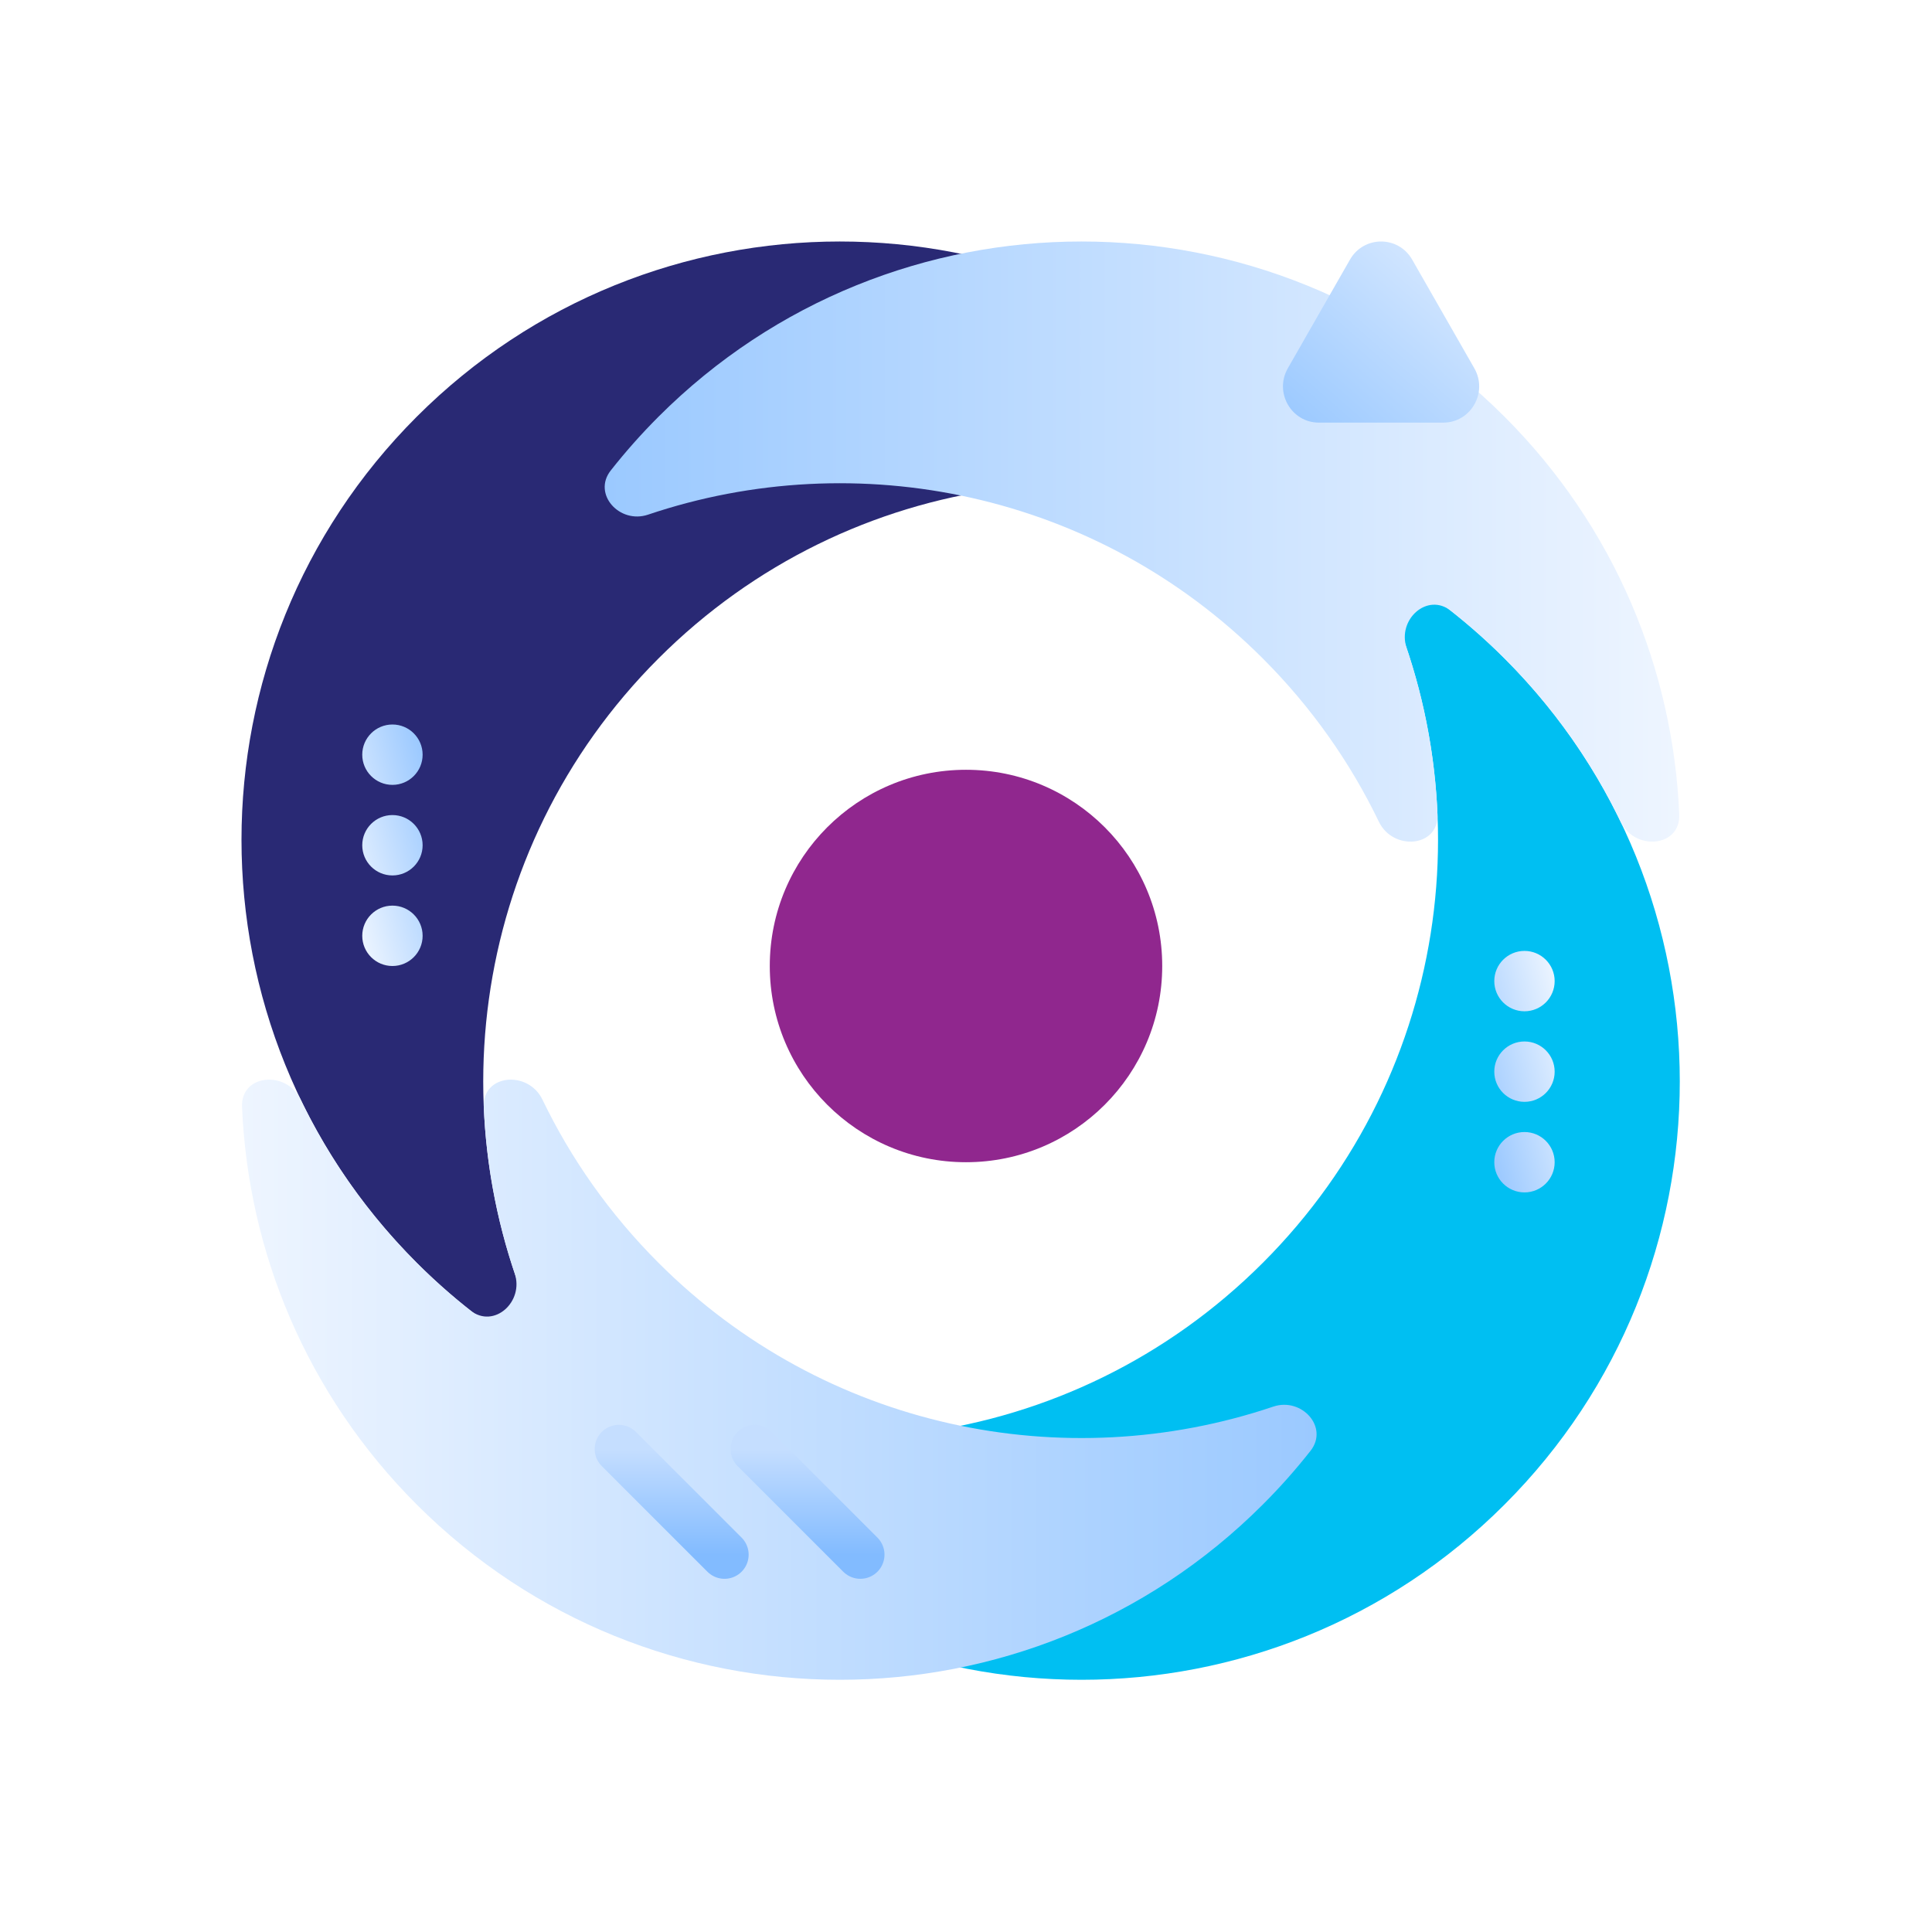
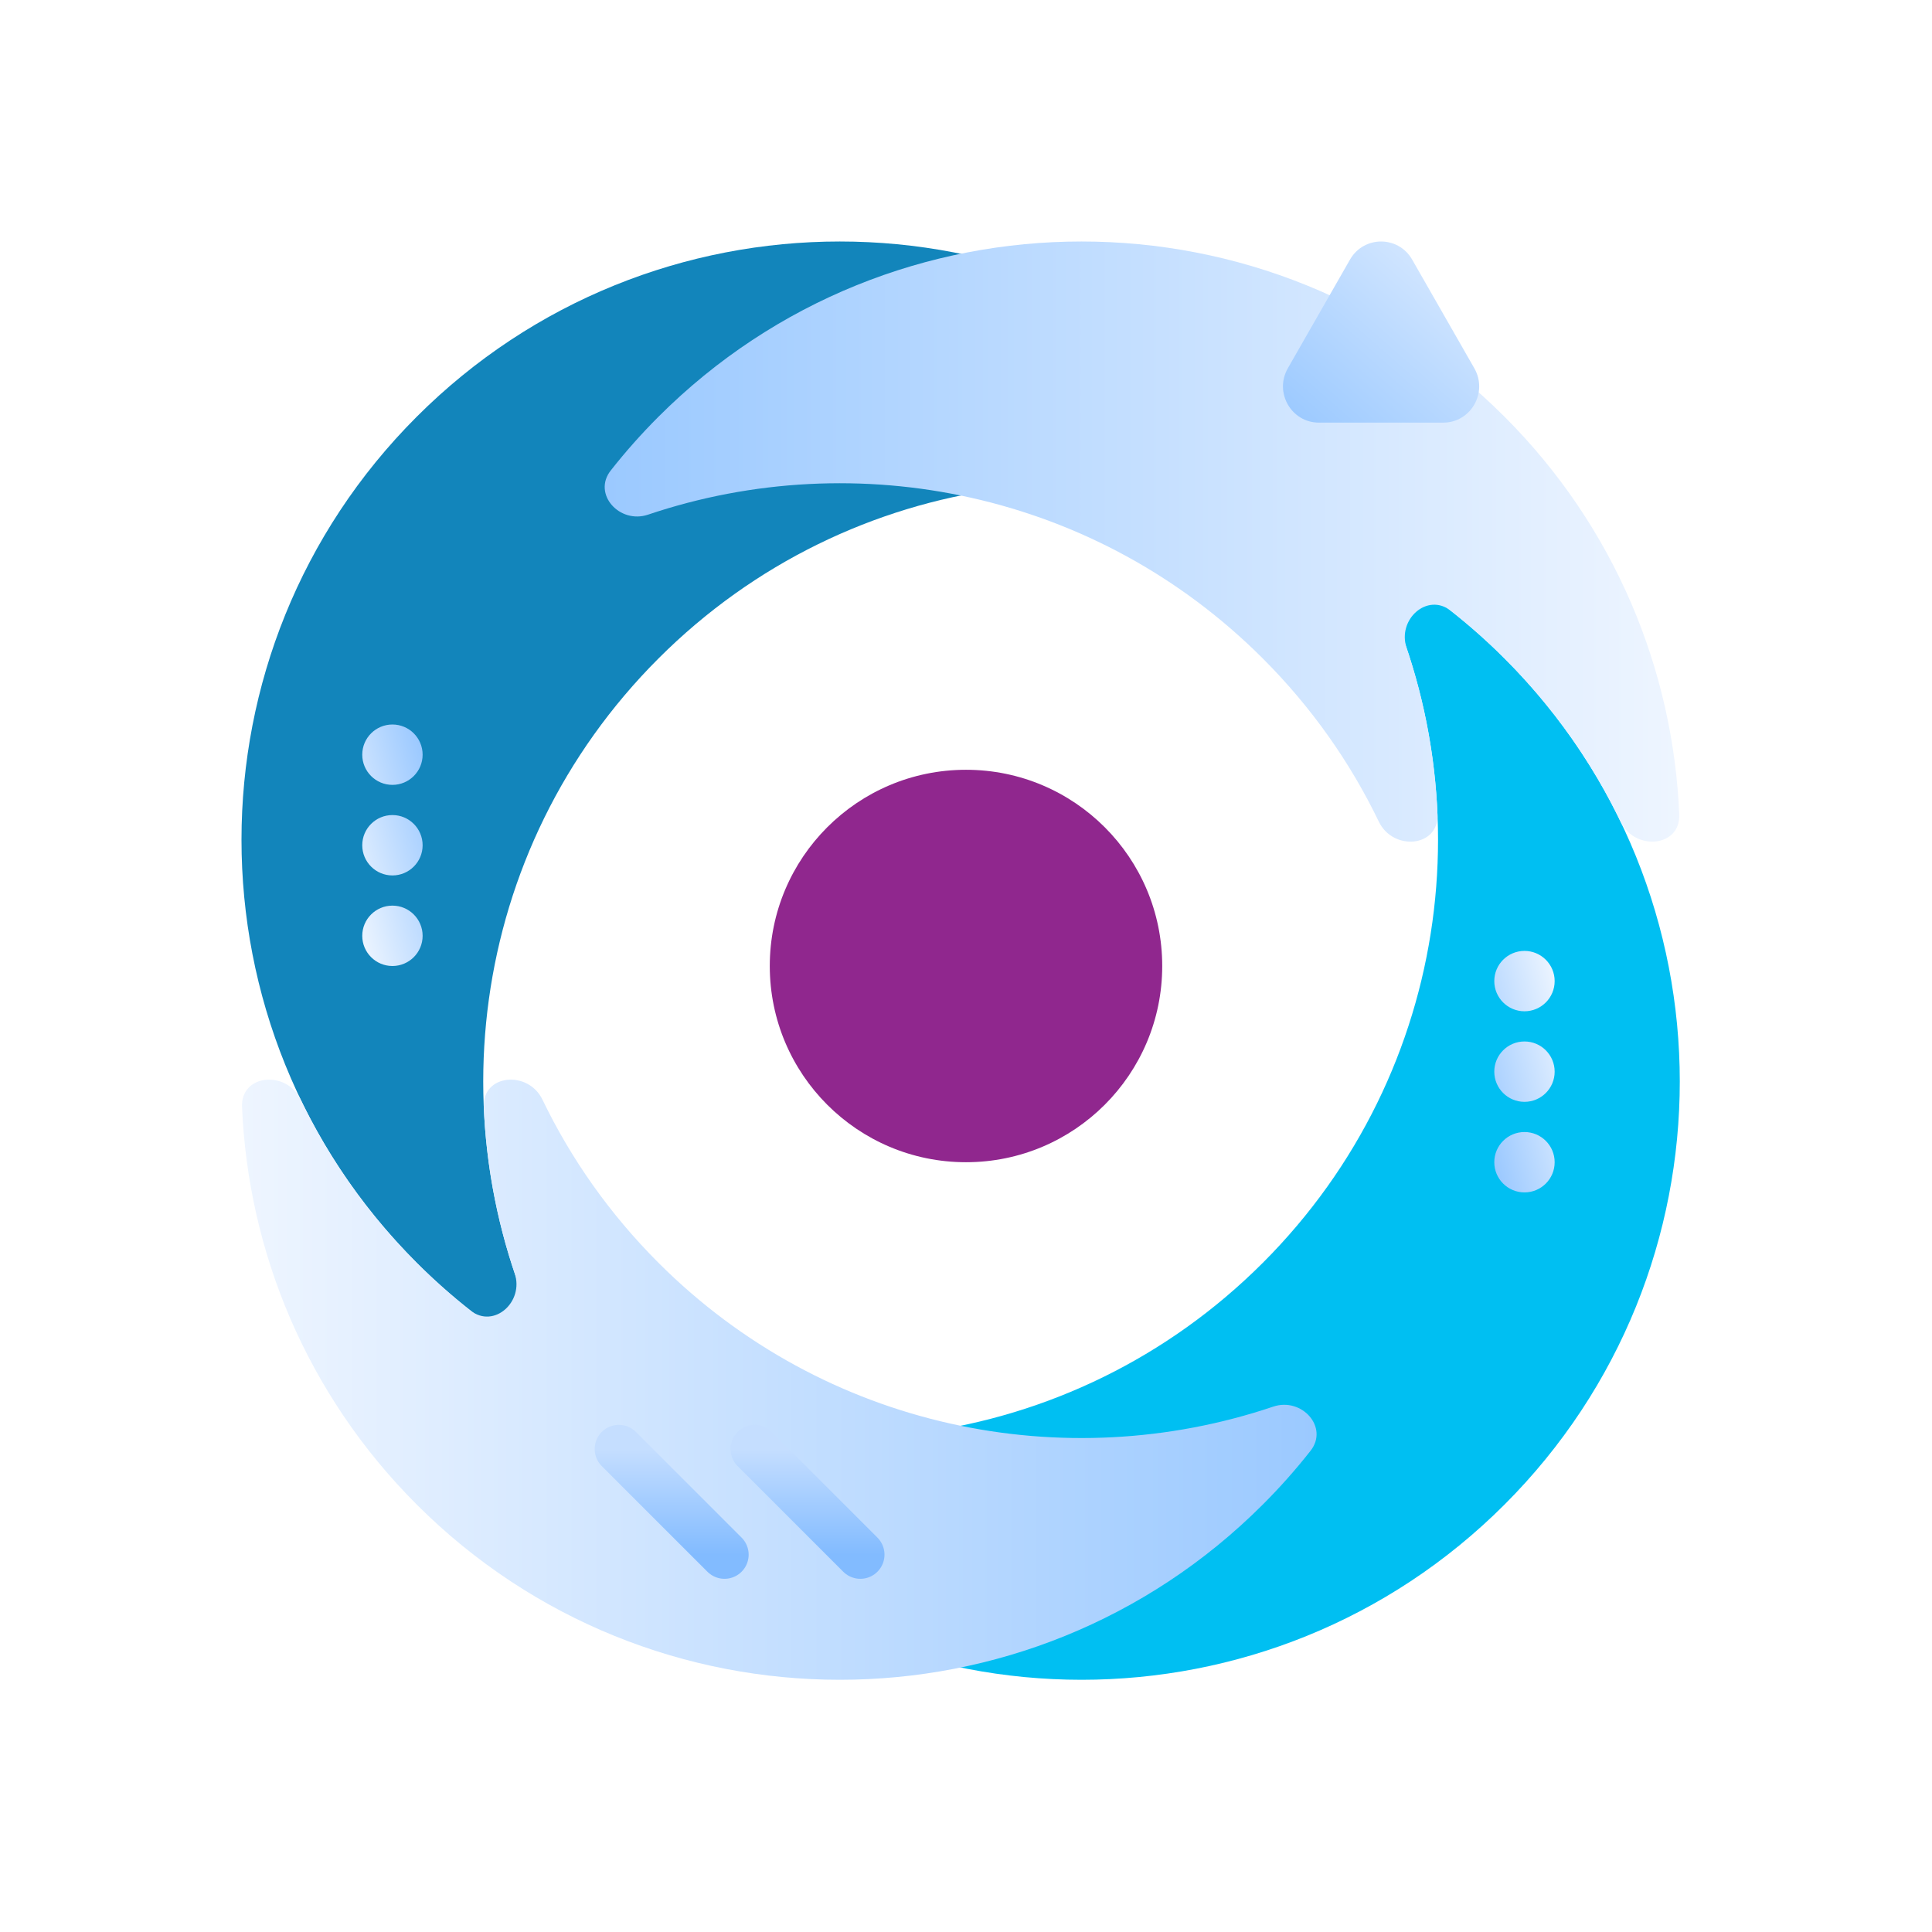
<svg xmlns="http://www.w3.org/2000/svg" width="80" height="80" viewBox="0 0 80 80" fill="none">
-   <g id="name=refresh, type=Default">
-     <path id="Subtract" d="M22.986 56.57C17.904 47.181 19.33 35.201 27.266 27.266C35.201 19.33 47.181 17.904 56.57 22.986C55.456 20.928 54.029 18.995 52.29 17.256C42.616 7.581 26.93 7.581 17.256 17.256C7.581 26.93 7.581 42.616 17.256 52.29C18.995 54.029 20.928 55.456 22.986 56.57Z" fill="#292974" />
-     <path id="Subtract_2" d="M22.986 56.57C32.376 61.652 44.355 60.226 52.29 52.291C60.226 44.355 61.652 32.376 56.57 22.986C58.628 24.1 60.561 25.527 62.3 27.266C71.975 36.94 71.975 52.626 62.3 62.3C52.626 71.975 36.94 71.975 27.266 62.3C25.527 60.561 24.1 58.628 22.986 56.57Z" fill="#00BFF2" />
-     <path id="Subtract_3" d="M52.29 27.266C45.405 20.38 35.474 18.395 26.833 21.311C25.655 21.708 24.522 20.457 25.29 19.481C25.897 18.71 26.555 17.967 27.266 17.256C36.94 7.581 52.626 7.581 62.3 17.256C66.871 21.826 69.282 27.738 69.534 33.724C69.591 35.082 67.695 35.248 67.105 34.024C65.928 31.581 64.326 29.292 62.3 27.266C61.59 26.555 60.846 25.896 60.076 25.29C59.099 24.522 57.848 25.655 58.245 26.832C58.999 29.068 59.426 31.39 59.524 33.724C59.581 35.082 57.686 35.248 57.095 34.024C55.918 31.581 54.316 29.292 52.29 27.266Z" fill="url(#paint0_linear_237_22446)" />
-     <path id="Subtract_4" d="M22.461 45.532C21.87 44.308 19.975 44.474 20.032 45.832C20.13 48.166 20.557 50.488 21.311 52.724C21.709 53.901 20.457 55.034 19.481 54.266C18.71 53.66 17.967 53.001 17.256 52.29C15.23 50.264 13.628 47.975 12.451 45.532C11.861 44.308 9.965 44.474 10.022 45.833C10.274 51.818 12.686 57.73 17.256 62.3C26.93 71.975 42.616 71.975 52.29 62.3C53.001 61.59 53.66 60.846 54.266 60.075C55.034 59.099 53.901 57.848 52.723 58.245C44.082 61.161 34.151 59.176 27.266 52.29C25.24 50.264 23.638 47.975 22.461 45.532Z" fill="url(#paint1_linear_237_22446)" />
-     <path id="Vector 24" d="M30 64.375L25.625 60" stroke="url(#paint2_linear_237_22446)" stroke-width="2" stroke-linecap="round" />
-     <path id="Vector 25" d="M35.625 64.375L31.25 60" stroke="url(#paint3_linear_237_22446)" stroke-width="2" stroke-linecap="round" />
-     <circle id="Ellipse 2" cx="40" cy="40" r="8.125" fill="#90278E" />
-     <g id="Union">
-       <path d="M64.375 40.625C64.375 41.315 63.815 41.875 63.125 41.875C62.435 41.875 61.875 41.315 61.875 40.625C61.875 39.935 62.435 39.375 63.125 39.375C63.815 39.375 64.375 39.935 64.375 40.625Z" fill="url(#paint4_linear_237_22446)" />
-       <path d="M64.375 44.375C64.375 45.065 63.815 45.625 63.125 45.625C62.435 45.625 61.875 45.065 61.875 44.375C61.875 43.685 62.435 43.125 63.125 43.125C63.815 43.125 64.375 43.685 64.375 44.375Z" fill="url(#paint5_linear_237_22446)" />
-       <path d="M63.125 49.375C63.815 49.375 64.375 48.815 64.375 48.125C64.375 47.435 63.815 46.875 63.125 46.875C62.435 46.875 61.875 47.435 61.875 48.125C61.875 48.815 62.435 49.375 63.125 49.375Z" fill="url(#paint6_linear_237_22446)" />
-     </g>
-     <g id="Union_2">
-       <path d="M15 38.75C15 38.06 15.56 37.5 16.25 37.5C16.94 37.5 17.5 38.06 17.5 38.75C17.5 39.44 16.94 40 16.25 40C15.56 40 15 39.44 15 38.75Z" fill="url(#paint7_linear_237_22446)" />
-       <path d="M15 35C15 34.31 15.56 33.75 16.25 33.75C16.94 33.75 17.5 34.31 17.5 35C17.5 35.69 16.94 36.25 16.25 36.25C15.56 36.25 15 35.69 15 35Z" fill="url(#paint8_linear_237_22446)" />
-       <path d="M16.25 30C15.56 30 15 30.56 15 31.25C15 31.94 15.56 32.5 16.25 32.5C16.94 32.5 17.5 31.94 17.5 31.25C17.5 30.56 16.94 30 16.25 30Z" fill="url(#paint9_linear_237_22446)" />
-     </g>
-     <path id="Polygon 4" d="M55.9 10.75C56.472 9.75 57.903 9.75 58.475 10.75L61.049 15.25C61.621 16.25 60.906 17.5 59.762 17.5H54.613C53.469 17.5 52.754 16.25 53.326 15.25L55.9 10.75Z" fill="url(#paint10_linear_237_22446)" />
-   </g>
+   <path d="M22.986 56.57C17.904 47.181 19.33 35.201 27.266 27.266C35.201 19.33 47.181 17.904 56.57 22.986C55.456 20.928 54.029 18.995 52.29 17.256C42.616 7.581 26.93 7.581 17.256 17.256C7.581 26.93 7.581 42.616 17.256 52.29C18.995 54.029 20.928 55.456 22.986 56.57Z" fill="#1285BB" />
+   <path d="M22.986 56.57C32.376 61.652 44.355 60.226 52.29 52.291C60.226 44.355 61.652 32.376 56.57 22.986C58.628 24.1 60.561 25.527 62.3 27.266C71.975 36.94 71.975 52.626 62.3 62.3C52.626 71.975 36.94 71.975 27.266 62.3C25.527 60.561 24.1 58.628 22.986 56.57Z" fill="#00BFF2" />
+   <path d="M52.29 27.266C45.405 20.38 35.474 18.395 26.833 21.311C25.655 21.708 24.522 20.457 25.29 19.481C25.896 18.71 26.555 17.967 27.266 17.256C36.94 7.581 52.626 7.581 62.3 17.256C66.871 21.826 69.282 27.738 69.534 33.724C69.591 35.082 67.695 35.248 67.105 34.024C65.928 31.581 64.326 29.292 62.3 27.266C61.59 26.555 60.846 25.896 60.075 25.29C59.099 24.522 57.847 25.655 58.245 26.832C58.999 29.068 59.426 31.39 59.524 33.724C59.581 35.082 57.685 35.248 57.095 34.024C55.918 31.581 54.316 29.292 52.29 27.266Z" fill="url(#paint0_linear_1085_15178)" />
+   <path d="M22.461 45.532C21.871 44.308 19.975 44.474 20.032 45.832C20.13 48.166 20.557 50.488 21.311 52.724C21.709 53.901 20.457 55.034 19.481 54.266C18.71 53.66 17.967 53.001 17.256 52.29C15.23 50.264 13.628 47.975 12.451 45.532C11.861 44.308 9.965 44.474 10.022 45.833C10.274 51.818 12.686 57.73 17.256 62.3C26.93 71.975 42.616 71.975 52.29 62.3C53.001 61.59 53.66 60.846 54.266 60.075C55.034 59.099 53.901 57.848 52.723 58.245C44.082 61.161 34.151 59.176 27.266 52.29C25.24 50.264 23.638 47.975 22.461 45.532Z" fill="url(#paint1_linear_1085_15178)" />
+   <path d="M30 64.375L25.625 60" stroke="url(#paint2_linear_1085_15178)" stroke-width="2" stroke-linecap="round" />
+   <path d="M35.625 64.375L31.25 60" stroke="url(#paint3_linear_1085_15178)" stroke-width="2" stroke-linecap="round" />
+   <circle cx="40" cy="40" r="8.125" fill="#90278E" />
+   <path d="M64.375 40.625C64.375 41.315 63.815 41.875 63.125 41.875C62.435 41.875 61.875 41.315 61.875 40.625C61.875 39.935 62.435 39.375 63.125 39.375C63.815 39.375 64.375 39.935 64.375 40.625Z" fill="url(#paint4_linear_1085_15178)" />
+   <path d="M64.375 44.375C64.375 45.065 63.815 45.625 63.125 45.625C62.435 45.625 61.875 45.065 61.875 44.375C61.875 43.685 62.435 43.125 63.125 43.125C63.815 43.125 64.375 43.685 64.375 44.375Z" fill="url(#paint5_linear_1085_15178)" />
+   <path d="M63.125 49.375C63.815 49.375 64.375 48.815 64.375 48.125C64.375 47.435 63.815 46.875 63.125 46.875C62.435 46.875 61.875 47.435 61.875 48.125C61.875 48.815 62.435 49.375 63.125 49.375Z" fill="url(#paint6_linear_1085_15178)" />
+   <path d="M15 38.75C15 38.06 15.56 37.5 16.25 37.5C16.94 37.5 17.5 38.06 17.5 38.75C17.5 39.44 16.94 40 16.25 40C15.56 40 15 39.44 15 38.75Z" fill="url(#paint7_linear_1085_15178)" />
+   <path d="M15 35C15 34.31 15.56 33.75 16.25 33.75C16.94 33.75 17.5 34.31 17.5 35C17.5 35.69 16.94 36.25 16.25 36.25C15.56 36.25 15 35.69 15 35Z" fill="url(#paint8_linear_1085_15178)" />
+   <path d="M16.25 30C15.56 30 15 30.56 15 31.25C15 31.94 15.56 32.5 16.25 32.5C16.94 32.5 17.5 31.94 17.5 31.25C17.5 30.56 16.94 30 16.25 30Z" fill="url(#paint9_linear_1085_15178)" />
+   <path d="M55.9 10.75C56.472 9.75 57.903 9.75 58.475 10.75L61.049 15.25C61.621 16.25 60.906 17.5 59.762 17.5H54.613C53.469 17.5 52.754 16.25 53.326 15.25L55.9 10.75Z" fill="url(#paint10_linear_1085_15178)" />
  <defs>
-     <linearGradient id="paint0_linear_237_22446" x1="69.556" y1="24.889" x2="22.986" y2="24.889" gradientUnits="userSpaceOnUse">
+     <linearGradient id="paint0_linear_1085_15178" x1="69.556" y1="24.889" x2="22.986" y2="24.889" gradientUnits="userSpaceOnUse">
      <stop stop-color="#EEF5FF" />
      <stop offset="1" stop-color="#97C7FF" />
    </linearGradient>
-     <linearGradient id="paint1_linear_237_22446" x1="56.57" y1="54.667" x2="10" y2="54.667" gradientUnits="userSpaceOnUse">
+     <linearGradient id="paint1_linear_1085_15178" x1="56.57" y1="54.667" x2="10" y2="54.667" gradientUnits="userSpaceOnUse">
      <stop stop-color="#97C7FF" />
      <stop offset="1" stop-color="#EEF5FF" />
    </linearGradient>
-     <linearGradient id="paint2_linear_237_22446" x1="27.812" y1="60" x2="27.812" y2="64.375" gradientUnits="userSpaceOnUse">
+     <linearGradient id="paint2_linear_1085_15178" x1="27.812" y1="60" x2="27.812" y2="64.375" gradientUnits="userSpaceOnUse">
      <stop stop-color="#C5DEFF" />
      <stop offset="1" stop-color="#82BBFF" />
    </linearGradient>
-     <linearGradient id="paint3_linear_237_22446" x1="33.438" y1="60" x2="33.438" y2="64.375" gradientUnits="userSpaceOnUse">
+     <linearGradient id="paint3_linear_1085_15178" x1="33.438" y1="60" x2="33.438" y2="64.375" gradientUnits="userSpaceOnUse">
      <stop stop-color="#C5DEFF" />
      <stop offset="1" stop-color="#82BBFF" />
    </linearGradient>
-     <linearGradient id="paint4_linear_237_22446" x1="64.375" y1="38.75" x2="59.41" y2="40.065" gradientUnits="userSpaceOnUse">
+     <linearGradient id="paint4_linear_1085_15178" x1="64.375" y1="38.75" x2="59.41" y2="40.065" gradientUnits="userSpaceOnUse">
      <stop stop-color="#F3F8FF" />
      <stop offset="1" stop-color="#96C6FF" />
    </linearGradient>
-     <linearGradient id="paint5_linear_237_22446" x1="64.375" y1="38.75" x2="59.41" y2="40.065" gradientUnits="userSpaceOnUse">
+     <linearGradient id="paint5_linear_1085_15178" x1="64.375" y1="38.75" x2="59.41" y2="40.065" gradientUnits="userSpaceOnUse">
      <stop stop-color="#F3F8FF" />
      <stop offset="1" stop-color="#96C6FF" />
    </linearGradient>
-     <linearGradient id="paint6_linear_237_22446" x1="64.375" y1="38.75" x2="59.41" y2="40.065" gradientUnits="userSpaceOnUse">
+     <linearGradient id="paint6_linear_1085_15178" x1="64.375" y1="38.75" x2="59.41" y2="40.065" gradientUnits="userSpaceOnUse">
      <stop stop-color="#F3F8FF" />
      <stop offset="1" stop-color="#96C6FF" />
    </linearGradient>
-     <linearGradient id="paint7_linear_237_22446" x1="15" y1="40.625" x2="19.965" y2="39.31" gradientUnits="userSpaceOnUse">
+     <linearGradient id="paint7_linear_1085_15178" x1="15" y1="40.625" x2="19.965" y2="39.31" gradientUnits="userSpaceOnUse">
      <stop stop-color="#F3F8FF" />
      <stop offset="1" stop-color="#96C6FF" />
    </linearGradient>
-     <linearGradient id="paint8_linear_237_22446" x1="15" y1="40.625" x2="19.965" y2="39.31" gradientUnits="userSpaceOnUse">
+     <linearGradient id="paint8_linear_1085_15178" x1="15" y1="40.625" x2="19.965" y2="39.31" gradientUnits="userSpaceOnUse">
      <stop stop-color="#F3F8FF" />
      <stop offset="1" stop-color="#96C6FF" />
    </linearGradient>
-     <linearGradient id="paint9_linear_237_22446" x1="15" y1="40.625" x2="19.965" y2="39.31" gradientUnits="userSpaceOnUse">
+     <linearGradient id="paint9_linear_1085_15178" x1="15" y1="40.625" x2="19.965" y2="39.31" gradientUnits="userSpaceOnUse">
      <stop stop-color="#F3F8FF" />
      <stop offset="1" stop-color="#96C6FF" />
    </linearGradient>
-     <linearGradient id="paint10_linear_237_22446" x1="59.688" y1="10" x2="53.125" y2="17.5" gradientUnits="userSpaceOnUse">
+     <linearGradient id="paint10_linear_1085_15178" x1="59.688" y1="10" x2="53.125" y2="17.5" gradientUnits="userSpaceOnUse">
      <stop stop-color="#D8E9FF" />
      <stop offset="1" stop-color="#99C8FF" />
    </linearGradient>
  </defs>
</svg>
